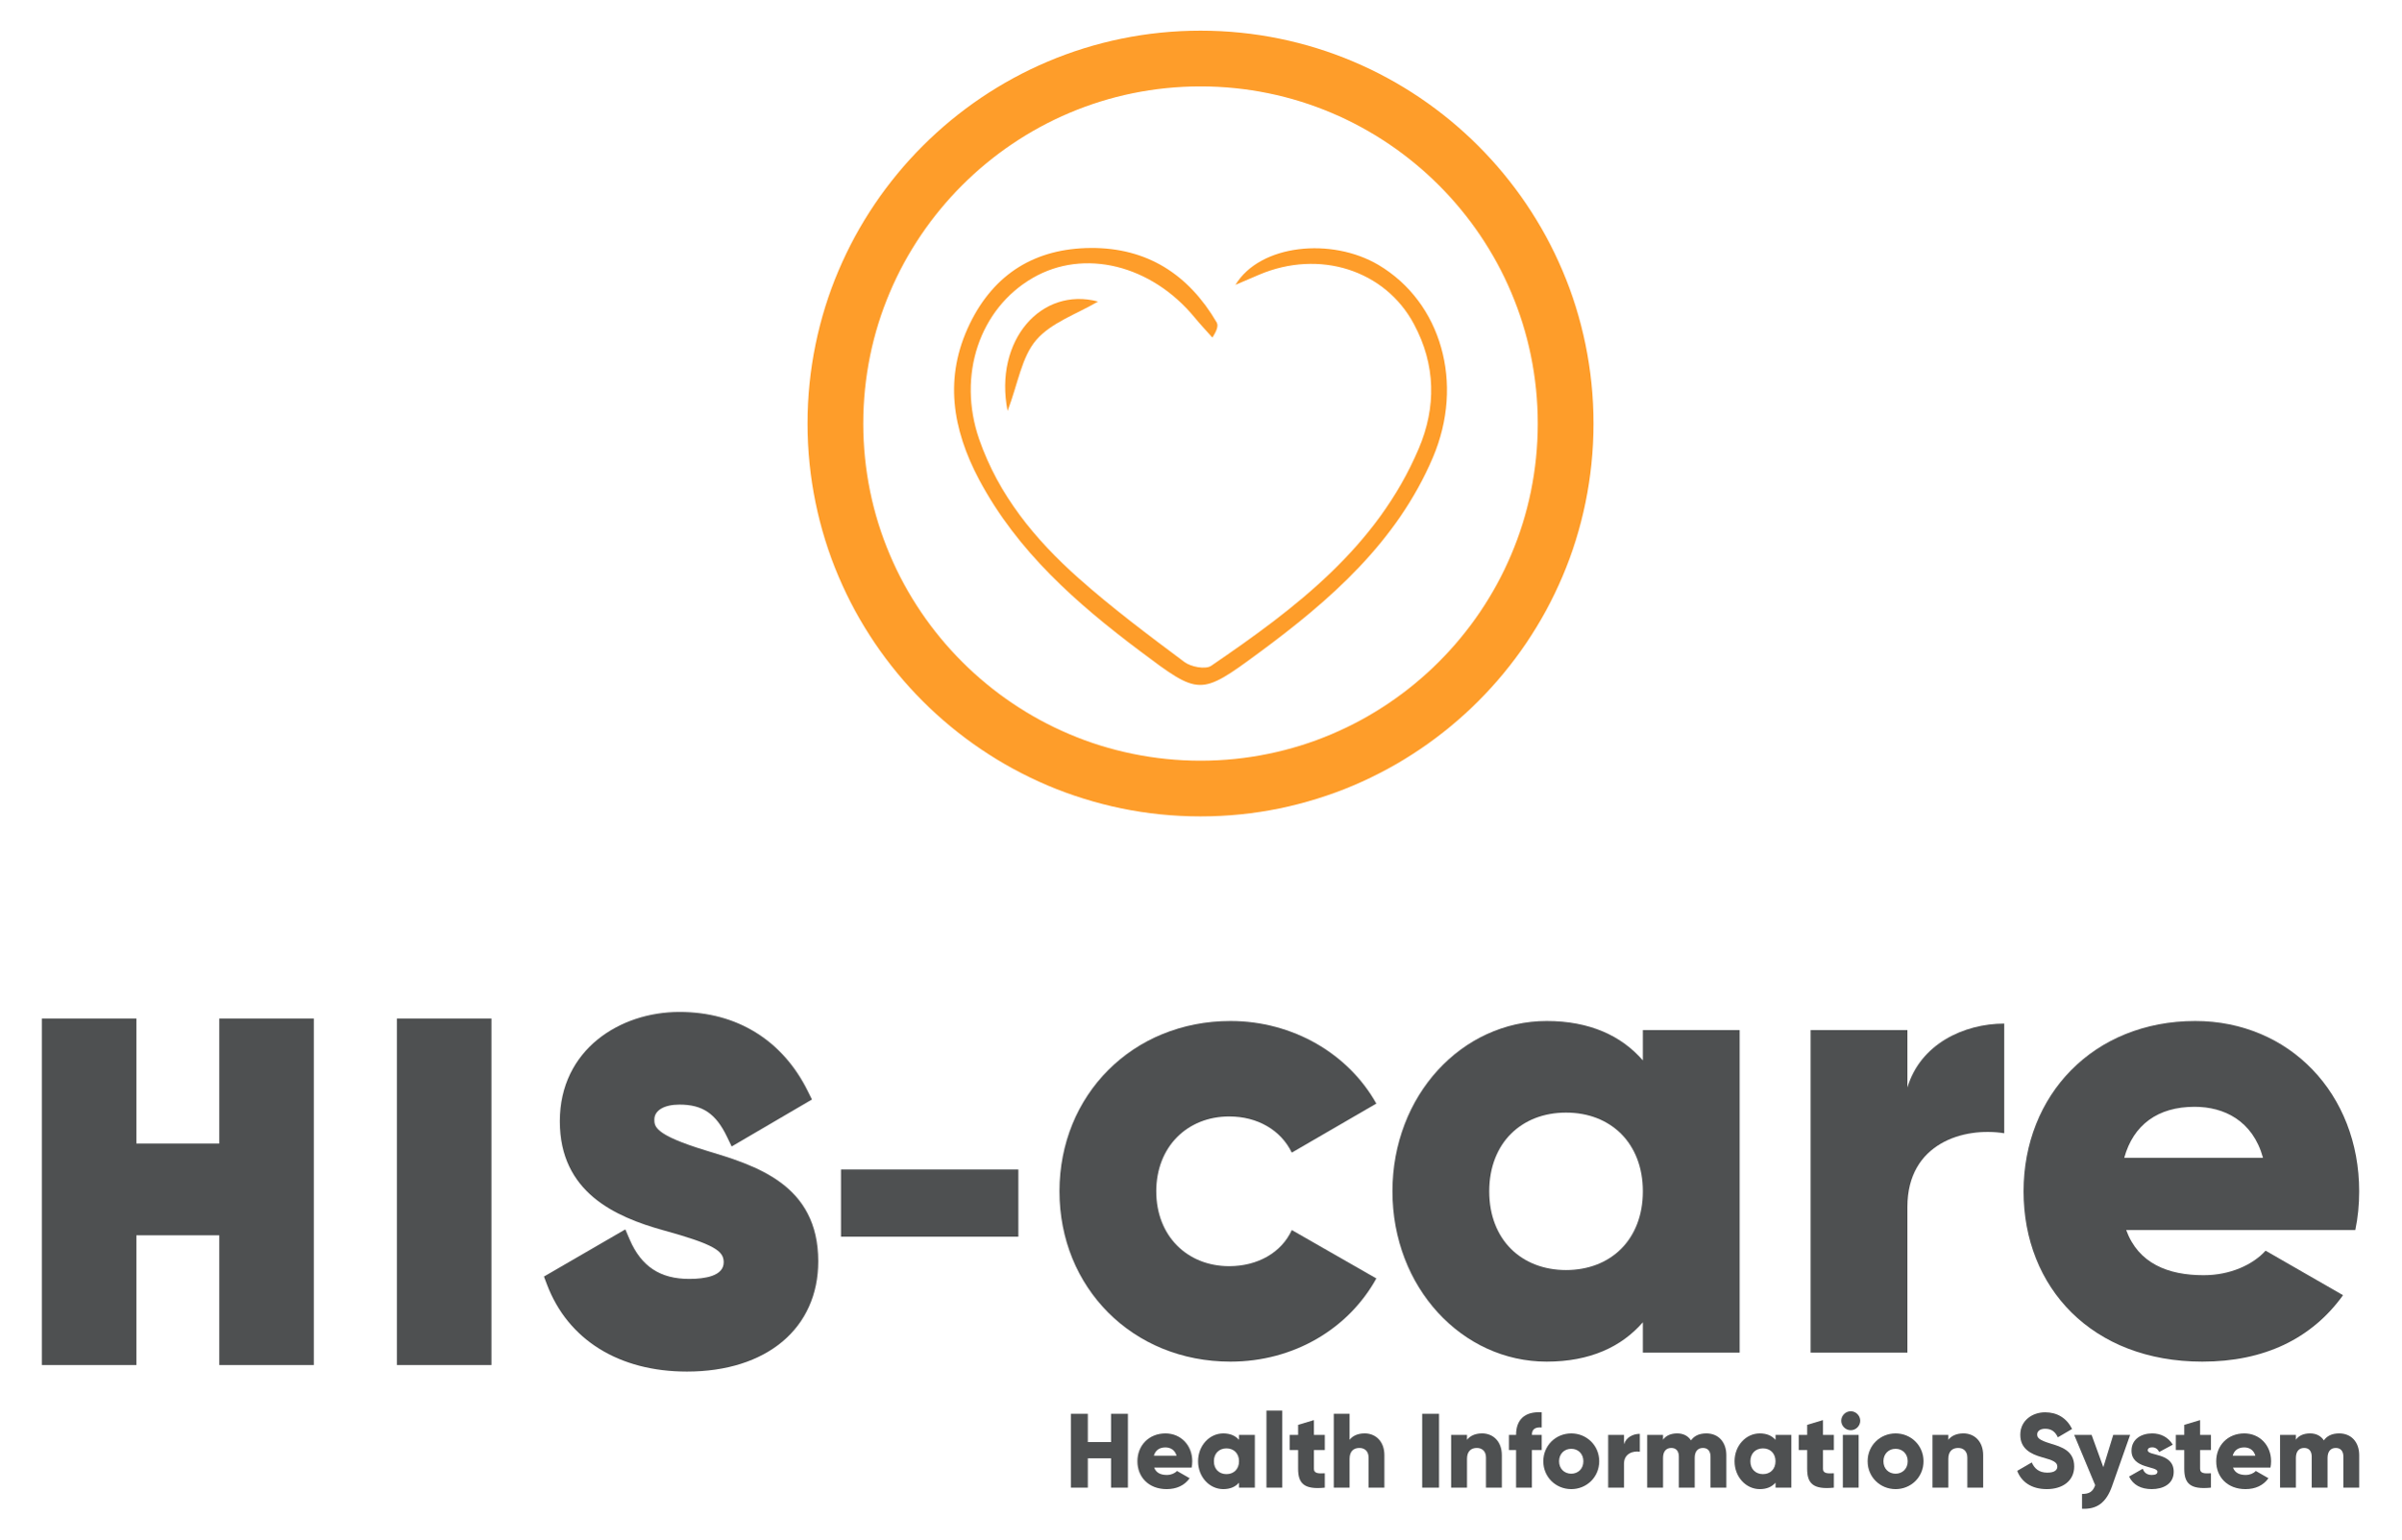
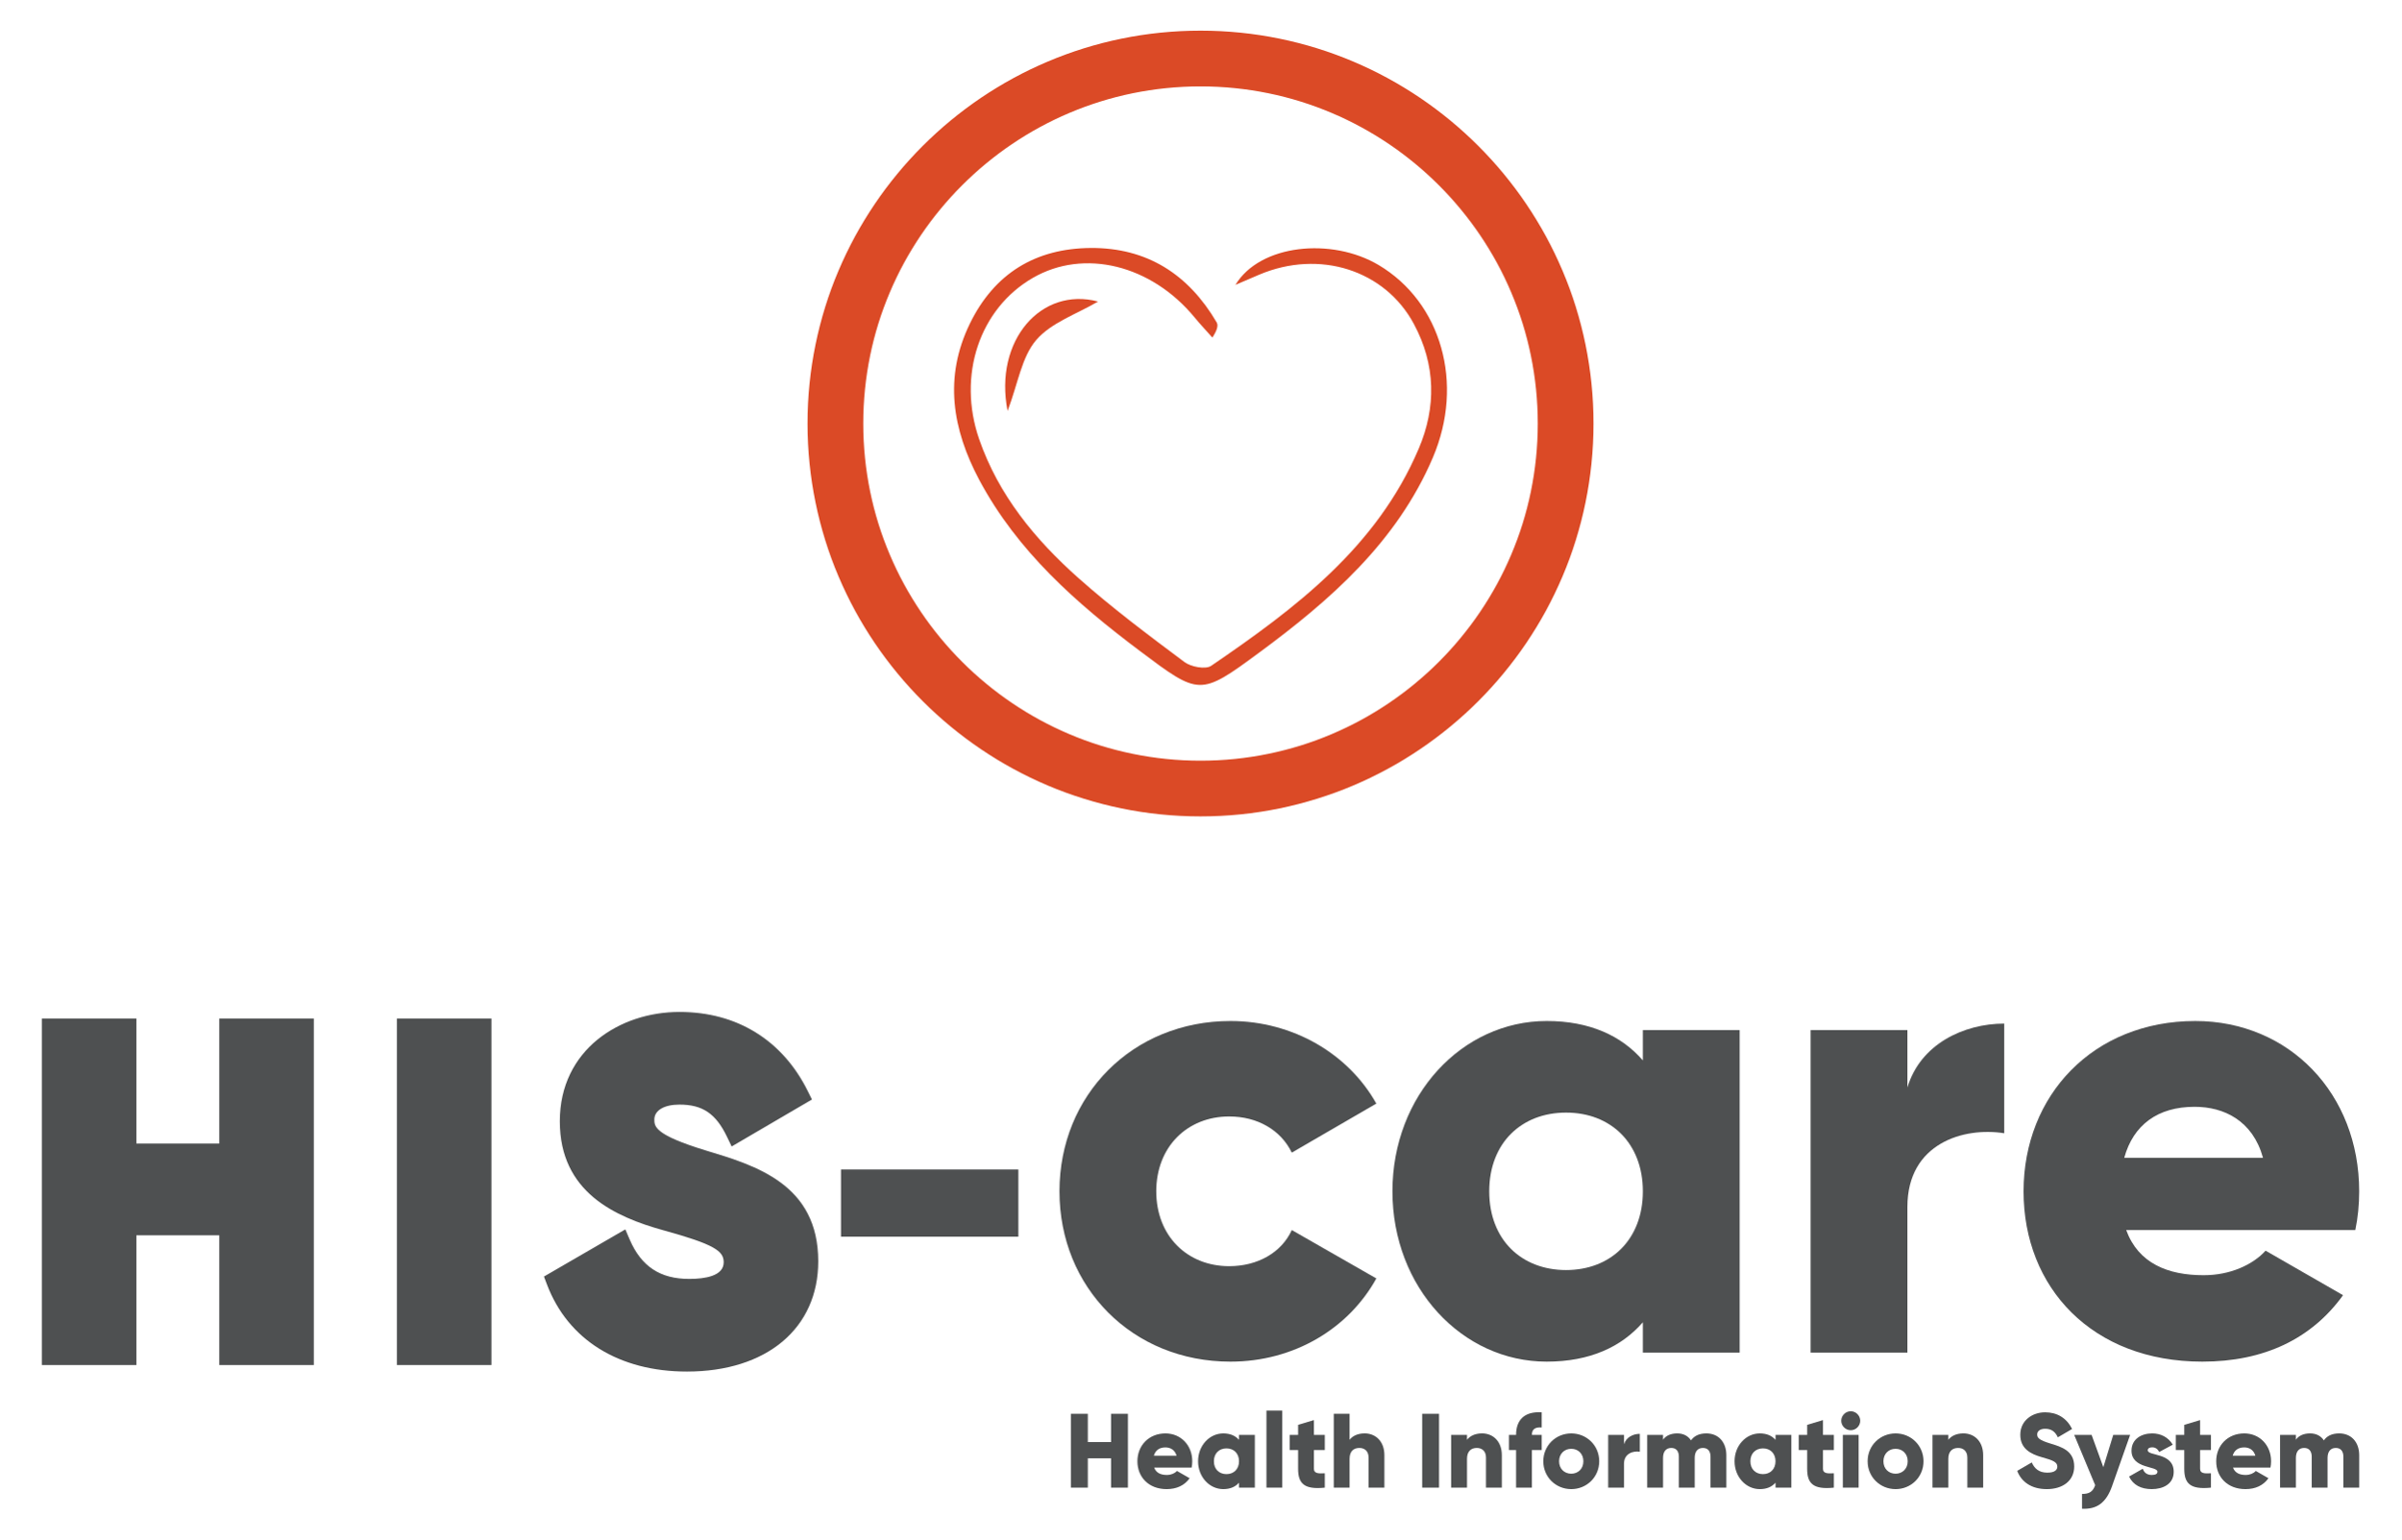
<svg xmlns="http://www.w3.org/2000/svg" version="1.1" id="Layer_1" x="0px" y="0px" width="580px" height="372px" viewBox="0 0 580 372" enable-background="new 0 0 580 372" xml:space="preserve">
  <g>
    <g>
-       <path fill="#FE9D2A" d="M290,197.273c-52.345,0-94.931-42.585-94.931-94.931c0-52.346,42.586-94.932,94.931-94.932    c52.346,0,94.932,42.586,94.932,94.932C384.932,154.688,342.346,197.273,290,197.273z M290,20.873    c-44.923,0-81.471,36.547-81.471,81.471c0,44.923,36.548,81.47,81.471,81.47s81.471-36.547,81.471-81.47    C371.471,57.42,334.923,20.873,290,20.873z" />
+       <path fill="#DB4A26" d="M290,197.273c-52.346,0-94.932-42.585-94.932-94.932c0-52.346,42.586-94.932,94.932-94.932    s94.932,42.586,94.932,94.932C384.932,154.688,342.346,197.273,290,197.273z M290,20.873c-44.923,0-81.472,36.547-81.472,81.471    c0,44.923,36.549,81.47,81.472,81.47s81.471-36.547,81.471-81.47C371.471,57.42,334.923,20.873,290,20.873z" />
    </g>
    <g>
      <g>
-         <path fill="#FE9D2A" d="M298.438,68.83c5.953-9.836,23.265-11.527,34.586-4.793c15.141,9.007,20.76,28.604,13.103,46.536     c-8.71,20.396-24.741,34.434-42.03,47.179c-14.211,10.476-14.395,10.324-28.674-0.396c-15.36-11.534-29.669-24.116-38.881-41.408     c-6.498-12.195-8.586-24.793-2.256-37.765c5.906-12.104,15.859-18.174,29.179-18.266c13.583-0.095,23.622,6.364,30.429,17.97     c0.418,0.714,0.207,1.797-1.031,3.68c-1.436-1.619-2.923-3.196-4.298-4.865C278.094,63.984,261.874,60,249.509,67.134     c-12.899,7.443-18.308,23.603-12.98,38.995c4.681,13.525,13.511,24.231,23.963,33.532c8.128,7.231,16.884,13.78,25.607,20.3     c1.584,1.184,5.106,1.858,6.477,0.925c20.395-13.914,40.029-28.719,50.119-52.436c4.291-10.083,4.128-20.293-1.141-30.142     c-6.986-13.061-22.812-18.099-37.383-11.938C302.257,67.181,300.348,68.01,298.438,68.83z" />
+         <path fill="#DB4A26" d="M298.438,68.83c5.953-9.836,23.266-11.527,34.586-4.793c15.142,9.007,20.761,28.604,13.104,46.536     c-8.71,20.396-24.741,34.434-42.03,47.179c-14.211,10.476-14.395,10.324-28.674-0.396c-15.36-11.534-29.669-24.116-38.881-41.408     c-6.498-12.195-8.586-24.793-2.256-37.765c5.905-12.104,15.858-18.174,29.179-18.266c13.583-0.095,23.622,6.364,30.429,17.97     c0.418,0.714,0.207,1.797-1.031,3.68c-1.436-1.619-2.923-3.196-4.298-4.865c-10.471-12.718-26.69-16.702-39.056-9.568     c-12.899,7.443-18.308,23.603-12.98,38.995c4.682,13.525,13.512,24.231,23.964,33.532c8.128,7.231,16.884,13.78,25.606,20.3     c1.584,1.184,5.106,1.858,6.478,0.925c20.395-13.914,40.028-28.719,50.118-52.436c4.291-10.083,4.128-20.293-1.141-30.142     c-6.986-13.061-22.812-18.099-37.383-11.938C302.257,67.181,300.348,68.01,298.438,68.83z" />
      </g>
      <g>
-         <path fill="#FE9D2A" d="M243.394,99.3c-3.357-17.101,8.199-30.085,21.85-26.442c-5.141,3.044-11.318,5.08-14.938,9.309     C246.798,86.266,245.924,92.617,243.394,99.3z" />
+         <path fill="#DB4A26" d="M243.394,99.3c-3.356-17.101,8.199-30.085,21.851-26.442c-5.142,3.044-11.318,5.08-14.938,9.309     C246.798,86.266,245.924,92.617,243.394,99.3z" />
      </g>
    </g>
  </g>
  <g>
    <path fill="#4E5051" d="M272.464,341.632v17.845h-4.079v-7.088h-5.608v7.088h-4.079v-17.845h4.079v6.832h5.608v-6.832H272.464z" />
-     <path fill="#4E5051" d="M281.867,356.417c1.046,0,1.937-0.408,2.446-0.969l3.06,1.76c-1.248,1.733-3.135,2.626-5.557,2.626   c-4.359,0-7.062-2.933-7.062-6.73c0-3.797,2.753-6.729,6.78-6.729c3.722,0,6.476,2.881,6.476,6.729   c0,0.535-0.052,1.046-0.153,1.529h-9.049C279.292,355.958,280.465,356.417,281.867,356.417z M284.212,351.778   c-0.408-1.479-1.555-2.017-2.701-2.017c-1.454,0-2.422,0.715-2.779,2.017H284.212z" />
-     <path fill="#4E5051" d="M303.123,346.73v12.745h-3.824v-1.197c-0.841,0.969-2.089,1.556-3.798,1.556   c-3.339,0-6.092-2.933-6.092-6.73c0-3.797,2.753-6.729,6.092-6.729c1.709,0,2.957,0.586,3.798,1.556v-1.197h3.824V346.73z    M299.299,353.104c0-1.911-1.273-3.109-3.031-3.109c-1.761,0-3.035,1.198-3.035,3.109s1.274,3.11,3.035,3.11   C298.023,356.214,299.299,355.015,299.299,353.104z" />
-     <path fill="#4E5051" d="M305.925,340.866h3.823v18.609h-3.823V340.866z" />
-     <path fill="#4E5051" d="M317.396,350.401v4.512c0,1.096,0.942,1.198,2.625,1.096v3.468c-4.996,0.511-6.449-0.993-6.449-4.563   v-4.512h-2.04v-3.671h2.04v-2.423l3.824-1.146v3.569h2.625v3.671L317.396,350.401L317.396,350.401z" />
-     <path fill="#4E5051" d="M334.421,351.649v7.826h-3.823v-7.266c0-1.58-0.994-2.319-2.219-2.319c-1.4,0-2.37,0.814-2.37,2.626v6.959   h-3.823v-17.845h3.823v6.297c0.688-0.942,1.964-1.556,3.646-1.556C332.229,346.373,334.421,348.209,334.421,351.649z" />
+     <path fill="#4E5051" d="M281.867,356.417c1.046,0,1.937-0.408,2.445-0.969l3.061,1.76c-1.248,1.733-3.136,2.626-5.558,2.626   c-4.358,0-7.062-2.933-7.062-6.73c0-3.797,2.753-6.729,6.78-6.729c3.722,0,6.476,2.881,6.476,6.729   c0,0.535-0.052,1.047-0.153,1.529h-9.049C279.292,355.958,280.465,356.417,281.867,356.417z M284.212,351.778   c-0.408-1.479-1.555-2.018-2.701-2.018c-1.454,0-2.422,0.715-2.779,2.018H284.212z" />
+     <path fill="#4E5051" d="M303.123,346.73v12.744h-3.824v-1.196c-0.841,0.969-2.089,1.556-3.798,1.556   c-3.339,0-6.092-2.933-6.092-6.73c0-3.797,2.753-6.729,6.092-6.729c1.709,0,2.957,0.586,3.798,1.556v-1.196h3.824V346.73z    M299.299,353.104c0-1.91-1.273-3.108-3.031-3.108c-1.761,0-3.035,1.198-3.035,3.108c0,1.911,1.274,3.11,3.035,3.11   C298.023,356.214,299.299,355.015,299.299,353.104z" />
+     <path fill="#4E5051" d="M305.925,340.866h3.823v18.608h-3.823V340.866z" />
+     <path fill="#4E5051" d="M317.396,350.401v4.512c0,1.096,0.942,1.198,2.625,1.096v3.468c-4.996,0.512-6.449-0.992-6.449-4.563   v-4.512h-2.04v-3.671h2.04v-2.424l3.824-1.146v3.569h2.625v3.671L317.396,350.401L317.396,350.401z" />
+     <path fill="#4E5051" d="M334.421,351.649v7.825h-3.823v-7.266c0-1.58-0.994-2.319-2.219-2.319c-1.4,0-2.37,0.814-2.37,2.626v6.959   h-3.823V341.63h3.823v6.297c0.688-0.941,1.964-1.556,3.646-1.556C332.229,346.373,334.421,348.209,334.421,351.649z" />
    <path fill="#4E5051" d="M347.623,341.632v17.845h-4.079v-17.845H347.623z" />
-     <path fill="#4E5051" d="M362.788,351.649v7.826h-3.824v-7.266c0-1.58-0.993-2.319-2.218-2.319c-1.4,0-2.37,0.814-2.37,2.626v6.959   h-3.823V346.73h3.823v1.197c0.688-0.942,1.963-1.556,3.646-1.556C360.596,346.373,362.788,348.209,362.788,351.649z" />
-     <path fill="#4E5051" d="M370.052,346.73h2.37v3.671h-2.37v9.074h-3.825v-9.074h-1.707v-3.671h1.707   c0-3.569,1.963-5.712,6.195-5.456v3.671C370.994,344.817,370.052,345.252,370.052,346.73z" />
-     <path fill="#4E5051" d="M372.803,353.104c0-3.798,3.008-6.729,6.756-6.729c3.746,0,6.756,2.933,6.756,6.729   c0,3.798-3.01,6.73-6.756,6.73C375.811,359.834,372.803,356.901,372.803,353.104z M382.49,353.104c0-1.81-1.276-3.008-2.934-3.008   c-1.656,0-2.932,1.198-2.932,3.008c0,1.811,1.273,3.009,2.932,3.009C381.214,356.111,382.49,354.913,382.49,353.104z" />
-     <path fill="#4E5051" d="M396.124,346.476v4.333c-1.58-0.255-3.824,0.384-3.824,2.907v5.761h-3.821V346.73h3.821v2.269   C392.811,347.29,394.52,346.476,396.124,346.476z" />
-     <path fill="#4E5051" d="M417.026,351.649v7.826h-3.824v-7.493c0-1.276-0.611-2.092-1.836-2.092c-1.274,0-1.988,0.893-1.988,2.396   v7.188h-3.824v-7.493c0-1.276-0.61-2.092-1.835-2.092c-1.273,0-1.988,0.893-1.988,2.396v7.188h-3.822V346.73h3.822v1.172   c0.586-0.866,1.709-1.529,3.415-1.529c1.506,0,2.628,0.612,3.342,1.683c0.713-1.02,1.887-1.683,3.695-1.683   C415.114,346.373,417.026,348.464,417.026,351.649z" />
-     <path fill="#4E5051" d="M432.726,346.73v12.745h-3.823v-1.197c-0.843,0.969-2.09,1.556-3.8,1.556c-3.339,0-6.092-2.933-6.092-6.73   c0-3.797,2.753-6.729,6.092-6.729c1.71,0,2.957,0.586,3.8,1.556v-1.197h3.823V346.73z M428.901,353.104   c0-1.911-1.275-3.109-3.033-3.109c-1.76,0-3.034,1.198-3.034,3.109s1.274,3.11,3.034,3.11   C427.626,356.214,428.901,355.015,428.901,353.104z" />
-     <path fill="#4E5051" d="M440.37,350.401v4.512c0,1.096,0.942,1.198,2.626,1.096v3.468c-4.997,0.511-6.45-0.993-6.45-4.563v-4.512   h-2.04v-3.671h2.04v-2.423l3.824-1.146v3.569h2.626v3.671L440.37,350.401L440.37,350.401z" />
-     <path fill="#4E5051" d="M444.777,343.314c0-1.25,1.045-2.296,2.294-2.296c1.25,0,2.295,1.046,2.295,2.296   c0,1.248-1.045,2.293-2.295,2.293C445.822,345.607,444.777,344.563,444.777,343.314z M445.16,346.73h3.823v12.745h-3.823V346.73z" />
-     <path fill="#4E5051" d="M451.15,353.104c0-3.798,3.008-6.729,6.755-6.729s6.755,2.933,6.755,6.729c0,3.798-3.008,6.73-6.755,6.73   S451.15,356.901,451.15,353.104z M460.837,353.104c0-1.81-1.274-3.008-2.932-3.008c-1.658,0-2.933,1.198-2.933,3.008   c0,1.811,1.273,3.009,2.933,3.009C459.563,356.111,460.837,354.913,460.837,353.104z" />
-     <path fill="#4E5051" d="M479.061,351.649v7.826h-3.823v-7.266c0-1.58-0.993-2.319-2.218-2.319c-1.401,0-2.371,0.814-2.371,2.626   v6.959h-3.823V346.73h3.823v1.197c0.688-0.942,1.964-1.556,3.646-1.556C476.868,346.373,479.061,348.209,479.061,351.649z" />
-     <path fill="#4E5051" d="M487.289,355.423l3.519-2.039c0.638,1.479,1.733,2.474,3.747,2.474c1.938,0,2.421-0.766,2.421-1.452   c0-1.098-1.019-1.53-3.694-2.271c-2.651-0.739-5.252-2.014-5.252-5.43c0-3.441,2.905-5.43,5.99-5.43   c2.933,0,5.227,1.401,6.526,4.027l-3.44,2.015c-0.612-1.274-1.453-2.064-3.086-2.064c-1.273,0-1.911,0.637-1.911,1.352   c0,0.815,0.434,1.377,3.212,2.219c2.701,0.813,5.735,1.758,5.735,5.531c0,3.44-2.754,5.48-6.628,5.48   C490.681,359.834,488.283,358.049,487.289,355.423z" />
-     <path fill="#4E5051" d="M514.564,346.73l-4.359,12.363c-1.427,4.054-3.696,5.658-7.266,5.48v-3.569   c1.784,0,2.626-0.562,3.187-2.115l-5.072-12.159h4.206l2.83,7.801l2.396-7.801H514.564L514.564,346.73z" />
-     <path fill="#4E5051" d="M525.091,355.652c0,2.932-2.551,4.182-5.303,4.182c-2.551,0-4.486-0.97-5.48-3.034l3.313-1.887   c0.331,0.969,1.046,1.504,2.167,1.504c0.917,0,1.376-0.279,1.376-0.79c0-1.402-6.271-0.663-6.271-5.073   c0-2.777,2.345-4.181,4.996-4.181c2.064,0,3.9,0.917,4.972,2.728l-3.264,1.76c-0.356-0.662-0.866-1.121-1.708-1.121   c-0.663,0-1.07,0.255-1.07,0.714C518.818,351.905,525.091,350.938,525.091,355.652z" />
-     <path fill="#4E5051" d="M531.461,350.401v4.512c0,1.096,0.943,1.198,2.626,1.096v3.468c-4.996,0.511-6.45-0.993-6.45-4.563v-4.512   h-2.04v-3.671h2.04v-2.423l3.824-1.146v3.569h2.626v3.671L531.461,350.401L531.461,350.401z" />
-     <path fill="#4E5051" d="M542.472,356.417c1.045,0,1.937-0.408,2.446-0.969l3.059,1.76c-1.248,1.733-3.135,2.626-5.557,2.626   c-4.359,0-7.062-2.933-7.062-6.73c0-3.797,2.754-6.729,6.779-6.729c3.724,0,6.477,2.881,6.477,6.729   c0,0.535-0.052,1.046-0.152,1.529h-9.05C539.896,355.958,541.068,356.417,542.472,356.417z M544.815,351.778   c-0.408-1.479-1.555-2.017-2.701-2.017c-1.454,0-2.422,0.715-2.779,2.017H544.815z" />
-     <path fill="#4E5051" d="M569.896,351.649v7.826h-3.823v-7.493c0-1.276-0.611-2.092-1.836-2.092c-1.274,0-1.987,0.893-1.987,2.396   v7.188h-3.824v-7.493c0-1.276-0.611-2.092-1.836-2.092c-1.273,0-1.988,0.893-1.988,2.396v7.188h-3.822V346.73h3.822v1.172   c0.587-0.866,1.709-1.529,3.416-1.529c1.506,0,2.627,0.612,3.341,1.683c0.714-1.02,1.887-1.683,3.695-1.683   C567.985,346.373,569.896,348.464,569.896,351.649z" />
+     <path fill="#4E5051" d="M362.788,351.649v7.825h-3.824v-7.266c0-1.58-0.993-2.319-2.218-2.319c-1.4,0-2.37,0.814-2.37,2.626v6.959   h-3.823V346.73h3.823v1.196c0.688-0.941,1.963-1.556,3.646-1.556C360.596,346.373,362.788,348.209,362.788,351.649z" />
+     <path fill="#4E5051" d="M370.052,346.73h2.37v3.671h-2.37v9.073h-3.825v-9.073h-1.707v-3.671h1.707   c0-3.569,1.963-5.713,6.195-5.456v3.671C370.994,344.817,370.052,345.252,370.052,346.73z" />
+     <path fill="#4E5051" d="M372.803,353.104c0-3.798,3.008-6.729,6.756-6.729c3.746,0,6.756,2.933,6.756,6.729   c0,3.799-3.01,6.73-6.756,6.73C375.811,359.834,372.803,356.901,372.803,353.104z M382.49,353.104c0-1.81-1.275-3.008-2.934-3.008   c-1.656,0-2.932,1.198-2.932,3.008c0,1.812,1.272,3.01,2.932,3.01C381.214,356.111,382.49,354.913,382.49,353.104z" />
+     <path fill="#4E5051" d="M396.124,346.476v4.333c-1.58-0.255-3.824,0.385-3.824,2.907v5.761h-3.821V346.73h3.821v2.269   C392.811,347.29,394.52,346.476,396.124,346.476z" />
+     <path fill="#4E5051" d="M417.026,351.649v7.825h-3.824v-7.492c0-1.276-0.61-2.093-1.836-2.093c-1.273,0-1.987,0.894-1.987,2.396   v7.188h-3.824v-7.493c0-1.275-0.61-2.092-1.835-2.092c-1.273,0-1.988,0.894-1.988,2.396v7.188h-3.822V346.73h3.822v1.172   c0.586-0.866,1.709-1.529,3.415-1.529c1.506,0,2.628,0.612,3.342,1.683c0.713-1.02,1.888-1.683,3.695-1.683   C415.114,346.373,417.026,348.464,417.026,351.649z" />
+     <path fill="#4E5051" d="M432.726,346.73v12.744h-3.823v-1.196c-0.843,0.969-2.09,1.556-3.8,1.556c-3.339,0-6.092-2.933-6.092-6.73   c0-3.797,2.753-6.729,6.092-6.729c1.71,0,2.957,0.586,3.8,1.556v-1.196h3.823V346.73z M428.901,353.104   c0-1.91-1.274-3.108-3.033-3.108c-1.76,0-3.033,1.198-3.033,3.108c0,1.911,1.273,3.11,3.033,3.11   C427.626,356.214,428.901,355.015,428.901,353.104z" />
+     <path fill="#4E5051" d="M440.369,350.401v4.512c0,1.096,0.942,1.198,2.626,1.096v3.468c-4.997,0.512-6.449-0.992-6.449-4.563   v-4.512h-2.04v-3.671h2.04v-2.424l3.823-1.146v3.569h2.626v3.671L440.369,350.401L440.369,350.401z" />
+     <path fill="#4E5051" d="M444.777,343.314c0-1.25,1.045-2.297,2.294-2.297c1.25,0,2.295,1.047,2.295,2.297   c0,1.247-1.045,2.293-2.295,2.293C445.822,345.607,444.777,344.563,444.777,343.314z M445.159,346.73h3.823v12.744h-3.823V346.73z" />
+     <path fill="#4E5051" d="M451.15,353.104c0-3.798,3.008-6.729,6.755-6.729s6.755,2.933,6.755,6.729c0,3.799-3.008,6.73-6.755,6.73   S451.15,356.901,451.15,353.104z M460.837,353.104c0-1.81-1.274-3.008-2.933-3.008s-2.933,1.198-2.933,3.008   c0,1.812,1.272,3.01,2.933,3.01C459.563,356.111,460.837,354.913,460.837,353.104z" />
+     <path fill="#4E5051" d="M479.061,351.649v7.825h-3.823v-7.266c0-1.58-0.993-2.319-2.218-2.319c-1.401,0-2.371,0.814-2.371,2.626   v6.959h-3.823V346.73h3.823v1.196c0.688-0.941,1.964-1.556,3.646-1.556C476.867,346.373,479.061,348.209,479.061,351.649z" />
+     <path fill="#4E5051" d="M487.288,355.423l3.52-2.039c0.638,1.479,1.733,2.475,3.747,2.475c1.938,0,2.421-0.767,2.421-1.452   c0-1.099-1.02-1.53-3.694-2.271c-2.65-0.738-5.252-2.014-5.252-5.43c0-3.441,2.905-5.43,5.99-5.43c2.933,0,5.227,1.4,6.526,4.026   l-3.44,2.016c-0.612-1.274-1.453-2.064-3.086-2.064c-1.273,0-1.911,0.637-1.911,1.353c0,0.814,0.435,1.377,3.212,2.219   c2.701,0.813,5.735,1.758,5.735,5.531c0,3.439-2.754,5.479-6.628,5.479C490.681,359.834,488.282,358.049,487.288,355.423z" />
+     <path fill="#4E5051" d="M514.564,346.73l-4.359,12.362c-1.427,4.055-3.695,5.658-7.266,5.48v-3.569   c1.784,0,2.626-0.562,3.188-2.115l-5.072-12.158h4.206l2.83,7.801l2.396-7.801H514.564L514.564,346.73z" />
+     <path fill="#4E5051" d="M525.091,355.652c0,2.932-2.552,4.182-5.304,4.182c-2.551,0-4.485-0.97-5.479-3.034l3.313-1.887   c0.331,0.969,1.047,1.504,2.167,1.504c0.917,0,1.376-0.279,1.376-0.79c0-1.402-6.271-0.663-6.271-5.073   c0-2.776,2.345-4.181,4.996-4.181c2.063,0,3.899,0.917,4.972,2.728l-3.264,1.761c-0.356-0.662-0.866-1.121-1.708-1.121   c-0.663,0-1.07,0.255-1.07,0.714C518.818,351.905,525.091,350.938,525.091,355.652z" />
+     <path fill="#4E5051" d="M531.461,350.401v4.512c0,1.096,0.942,1.198,2.626,1.096v3.468c-4.996,0.512-6.45-0.992-6.45-4.563v-4.512   h-2.04v-3.671h2.04v-2.424l3.824-1.146v3.569h2.625v3.671L531.461,350.401L531.461,350.401z" />
+     <path fill="#4E5051" d="M542.472,356.417c1.045,0,1.937-0.408,2.446-0.969l3.059,1.76c-1.248,1.733-3.135,2.626-5.557,2.626   c-4.359,0-7.063-2.933-7.063-6.73c0-3.797,2.754-6.729,6.779-6.729c3.724,0,6.477,2.881,6.477,6.729   c0,0.535-0.052,1.047-0.151,1.529h-9.051C539.896,355.958,541.068,356.417,542.472,356.417z M544.815,351.778   c-0.408-1.479-1.555-2.018-2.701-2.018c-1.454,0-2.422,0.715-2.778,2.018H544.815z" />
+     <path fill="#4E5051" d="M569.896,351.649v7.825h-3.823v-7.492c0-1.276-0.61-2.093-1.836-2.093c-1.273,0-1.986,0.894-1.986,2.396   v7.188h-3.824v-7.493c0-1.275-0.611-2.092-1.836-2.092c-1.273,0-1.988,0.894-1.988,2.396v7.188h-3.822V346.73h3.822v1.172   c0.587-0.866,1.709-1.529,3.416-1.529c1.506,0,2.627,0.612,3.341,1.683c0.714-1.02,1.888-1.683,3.695-1.683   C567.985,346.373,569.896,348.464,569.896,351.649z" />
  </g>
  <g>
    <g>
-       <path fill="#4E5051" d="M255.925,287.88c0-23.229,17.615-41.157,41.312-41.157c15.123,0,28.529,7.951,35.233,19.955    l-20.422,11.847c-2.649-5.454-8.264-8.729-15.124-8.729c-10.132,0-17.615,7.328-17.615,18.085    c0,10.756,7.483,18.085,17.615,18.085c6.86,0,12.63-3.274,15.124-8.732l20.422,11.693c-6.704,12.161-19.955,20.109-35.233,20.109    C273.54,329.035,255.925,311.108,255.925,287.88z" />
-       <path fill="#4E5051" d="M420.236,248.905v77.949h-23.386v-7.327c-5.145,5.923-12.781,9.508-23.229,9.508    c-20.422,0-37.258-17.927-37.258-41.155s16.836-41.157,37.258-41.157c10.448,0,18.085,3.586,23.229,9.511v-7.328H420.236z     M396.851,287.88c0-11.693-7.796-19.02-18.55-19.02c-10.758,0-18.552,7.326-18.552,19.02c0,11.692,7.794,19.021,18.552,19.021    C389.055,306.9,396.851,299.572,396.851,287.88z" />
-       <path fill="#4E5051" d="M484.147,247.346v26.503c-9.665-1.559-23.384,2.338-23.384,17.771v35.234H437.38v-77.949h23.384v13.874    C463.883,252.335,474.326,247.346,484.147,247.346z" />
-       <path fill="#4E5051" d="M532.316,308.146c6.393,0,11.85-2.493,14.969-5.923l18.707,10.756c-7.64,10.6-19.173,16.057-33.987,16.057    c-26.658,0-43.182-17.927-43.182-41.155s16.835-41.157,41.468-41.157c22.763,0,39.598,17.617,39.598,41.157    c0,3.274-0.312,6.391-0.936,9.353H513.61C516.571,305.34,523.742,308.146,532.316,308.146z M546.662,279.773    c-2.496-9.043-9.512-12.317-16.528-12.317c-8.885,0-14.81,4.365-16.992,12.317H546.662z" />
+       <path fill="#4E5051" d="M255.925,287.88c0-23.229,17.615-41.157,41.312-41.157c15.123,0,28.529,7.951,35.233,19.955    l-20.422,11.848c-2.649-5.455-8.264-8.729-15.124-8.729c-10.132,0-17.615,7.328-17.615,18.085    c0,10.756,7.483,18.085,17.615,18.085c6.86,0,12.63-3.274,15.124-8.731l20.422,11.692c-6.704,12.161-19.955,20.109-35.233,20.109    C273.54,329.035,255.925,311.108,255.925,287.88z" />
+       <path fill="#4E5051" d="M420.236,248.904v77.949H396.85v-7.326c-5.145,5.923-12.781,9.508-23.229,9.508    c-20.422,0-37.259-17.927-37.259-41.155c0-23.228,16.837-41.157,37.259-41.157c10.447,0,18.085,3.586,23.229,9.512v-7.328h23.386    V248.904z M396.851,287.88c0-11.692-7.796-19.021-18.55-19.021c-10.758,0-18.552,7.326-18.552,19.021    c0,11.692,7.794,19.021,18.552,19.021C389.055,306.9,396.851,299.572,396.851,287.88z" />
+       <path fill="#4E5051" d="M484.147,247.346v26.504c-9.665-1.56-23.384,2.338-23.384,17.771v35.233H437.38v-77.949h23.384v13.875    C463.883,252.335,474.325,247.346,484.147,247.346z" />
+       <path fill="#4E5051" d="M532.316,308.146c6.394,0,11.85-2.494,14.969-5.924l18.707,10.756    c-7.64,10.601-19.173,16.058-33.986,16.058c-26.658,0-43.183-17.927-43.183-41.155s16.835-41.156,41.468-41.156    c22.764,0,39.599,17.616,39.599,41.156c0,3.273-0.313,6.391-0.937,9.354H513.61C516.571,305.34,523.741,308.146,532.316,308.146z     M546.661,279.773c-2.495-9.043-9.512-12.317-16.527-12.317c-8.886,0-14.811,4.364-16.992,12.317H546.661z" />
    </g>
    <g>
      <g>
        <polygon fill="#4E5051" points="52.966,276.342 32.946,276.342 32.946,246.116 10.111,246.116 10.111,329.853 32.946,329.853      32.946,298.501 52.966,298.501 52.966,329.853 75.803,329.853 75.803,246.116 52.966,246.116    " />
-         <rect x="95.872" y="246.116" fill="#4E5051" width="22.837" height="83.736" />
-         <path fill="#4E5051" d="M170.574,278.023c-12.509-3.786-12.509-5.854-12.509-7.518c0-2.176,2.38-3.582,6.063-3.582     c5.579,0,8.799,2.18,11.486,7.777l1.127,2.342l19.396-11.351l-0.992-2.002c-6.115-12.351-17.131-19.153-31.017-19.153     c-14.36,0-28.898,9.074-28.898,26.417c0,17.163,13.354,23.088,24.989,26.333c12.391,3.424,14.596,5.001,14.596,7.728     c0,3.334-4.523,4.033-8.317,4.033c-7.02,0-11.588-3.016-14.379-9.492l-1.068-2.477l-19.655,11.393l0.72,1.902     c5.066,13.382,17.393,21.057,33.818,21.057c19.269,0,31.718-10.458,31.718-26.643     C197.65,286.195,182.637,281.664,170.574,278.023z" />
+         <rect x="95.872" y="246.116" fill="#4E5051" width="22.837" height="83.735" />
+         <path fill="#4E5051" d="M170.574,278.023c-12.51-3.787-12.51-5.854-12.51-7.519c0-2.176,2.38-3.582,6.063-3.582     c5.579,0,8.799,2.181,11.485,7.777l1.128,2.342l19.396-11.351l-0.992-2.002c-6.115-12.352-17.131-19.153-31.017-19.153     c-14.36,0-28.898,9.073-28.898,26.417c0,17.163,13.354,23.088,24.989,26.333c12.391,3.424,14.596,5.001,14.596,7.728     c0,3.334-4.522,4.033-8.316,4.033c-7.021,0-11.588-3.016-14.379-9.492l-1.068-2.477l-19.655,11.393l0.721,1.902     c5.065,13.382,17.393,21.057,33.817,21.057c19.27,0,31.718-10.458,31.718-26.643C197.65,286.195,182.637,281.664,170.574,278.023     z" />
      </g>
-       <path fill="#4E5051" d="M203.147,282.606h42.854v16.237h-42.854V282.606z" />
+       <path fill="#4E5051" d="M203.147,282.605h42.854v16.237h-42.854V282.605z" />
    </g>
  </g>
</svg>
